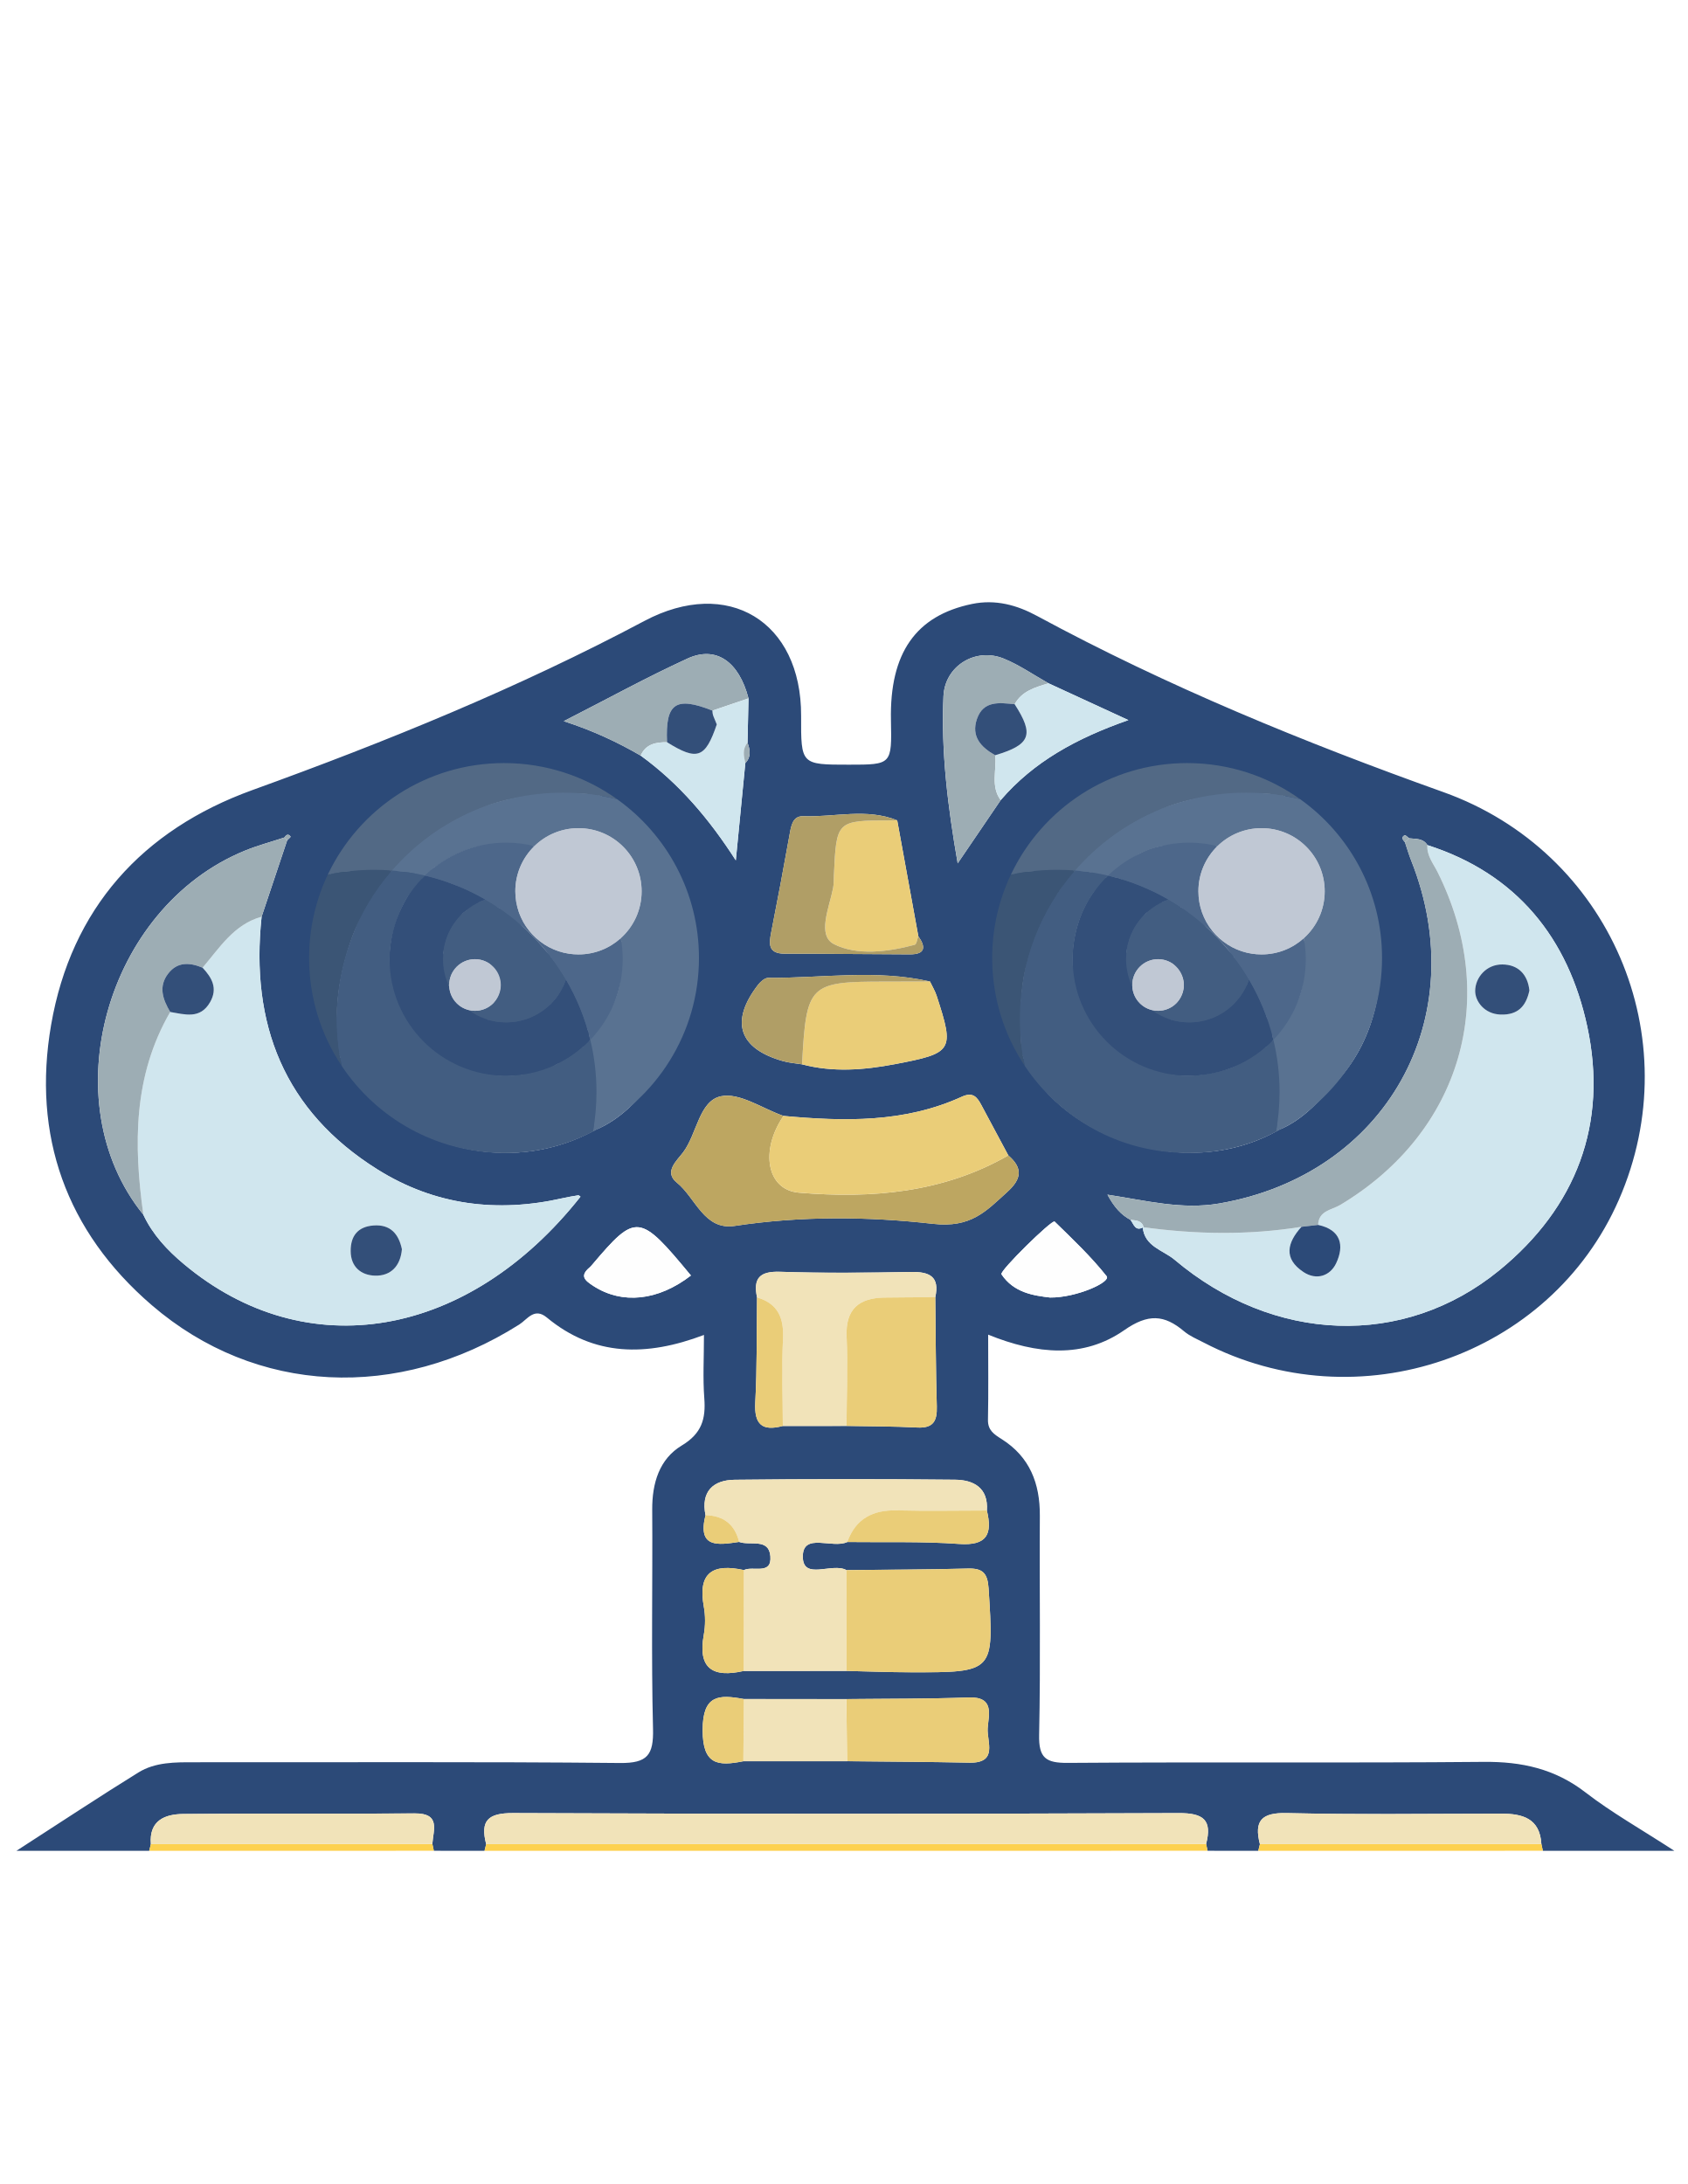
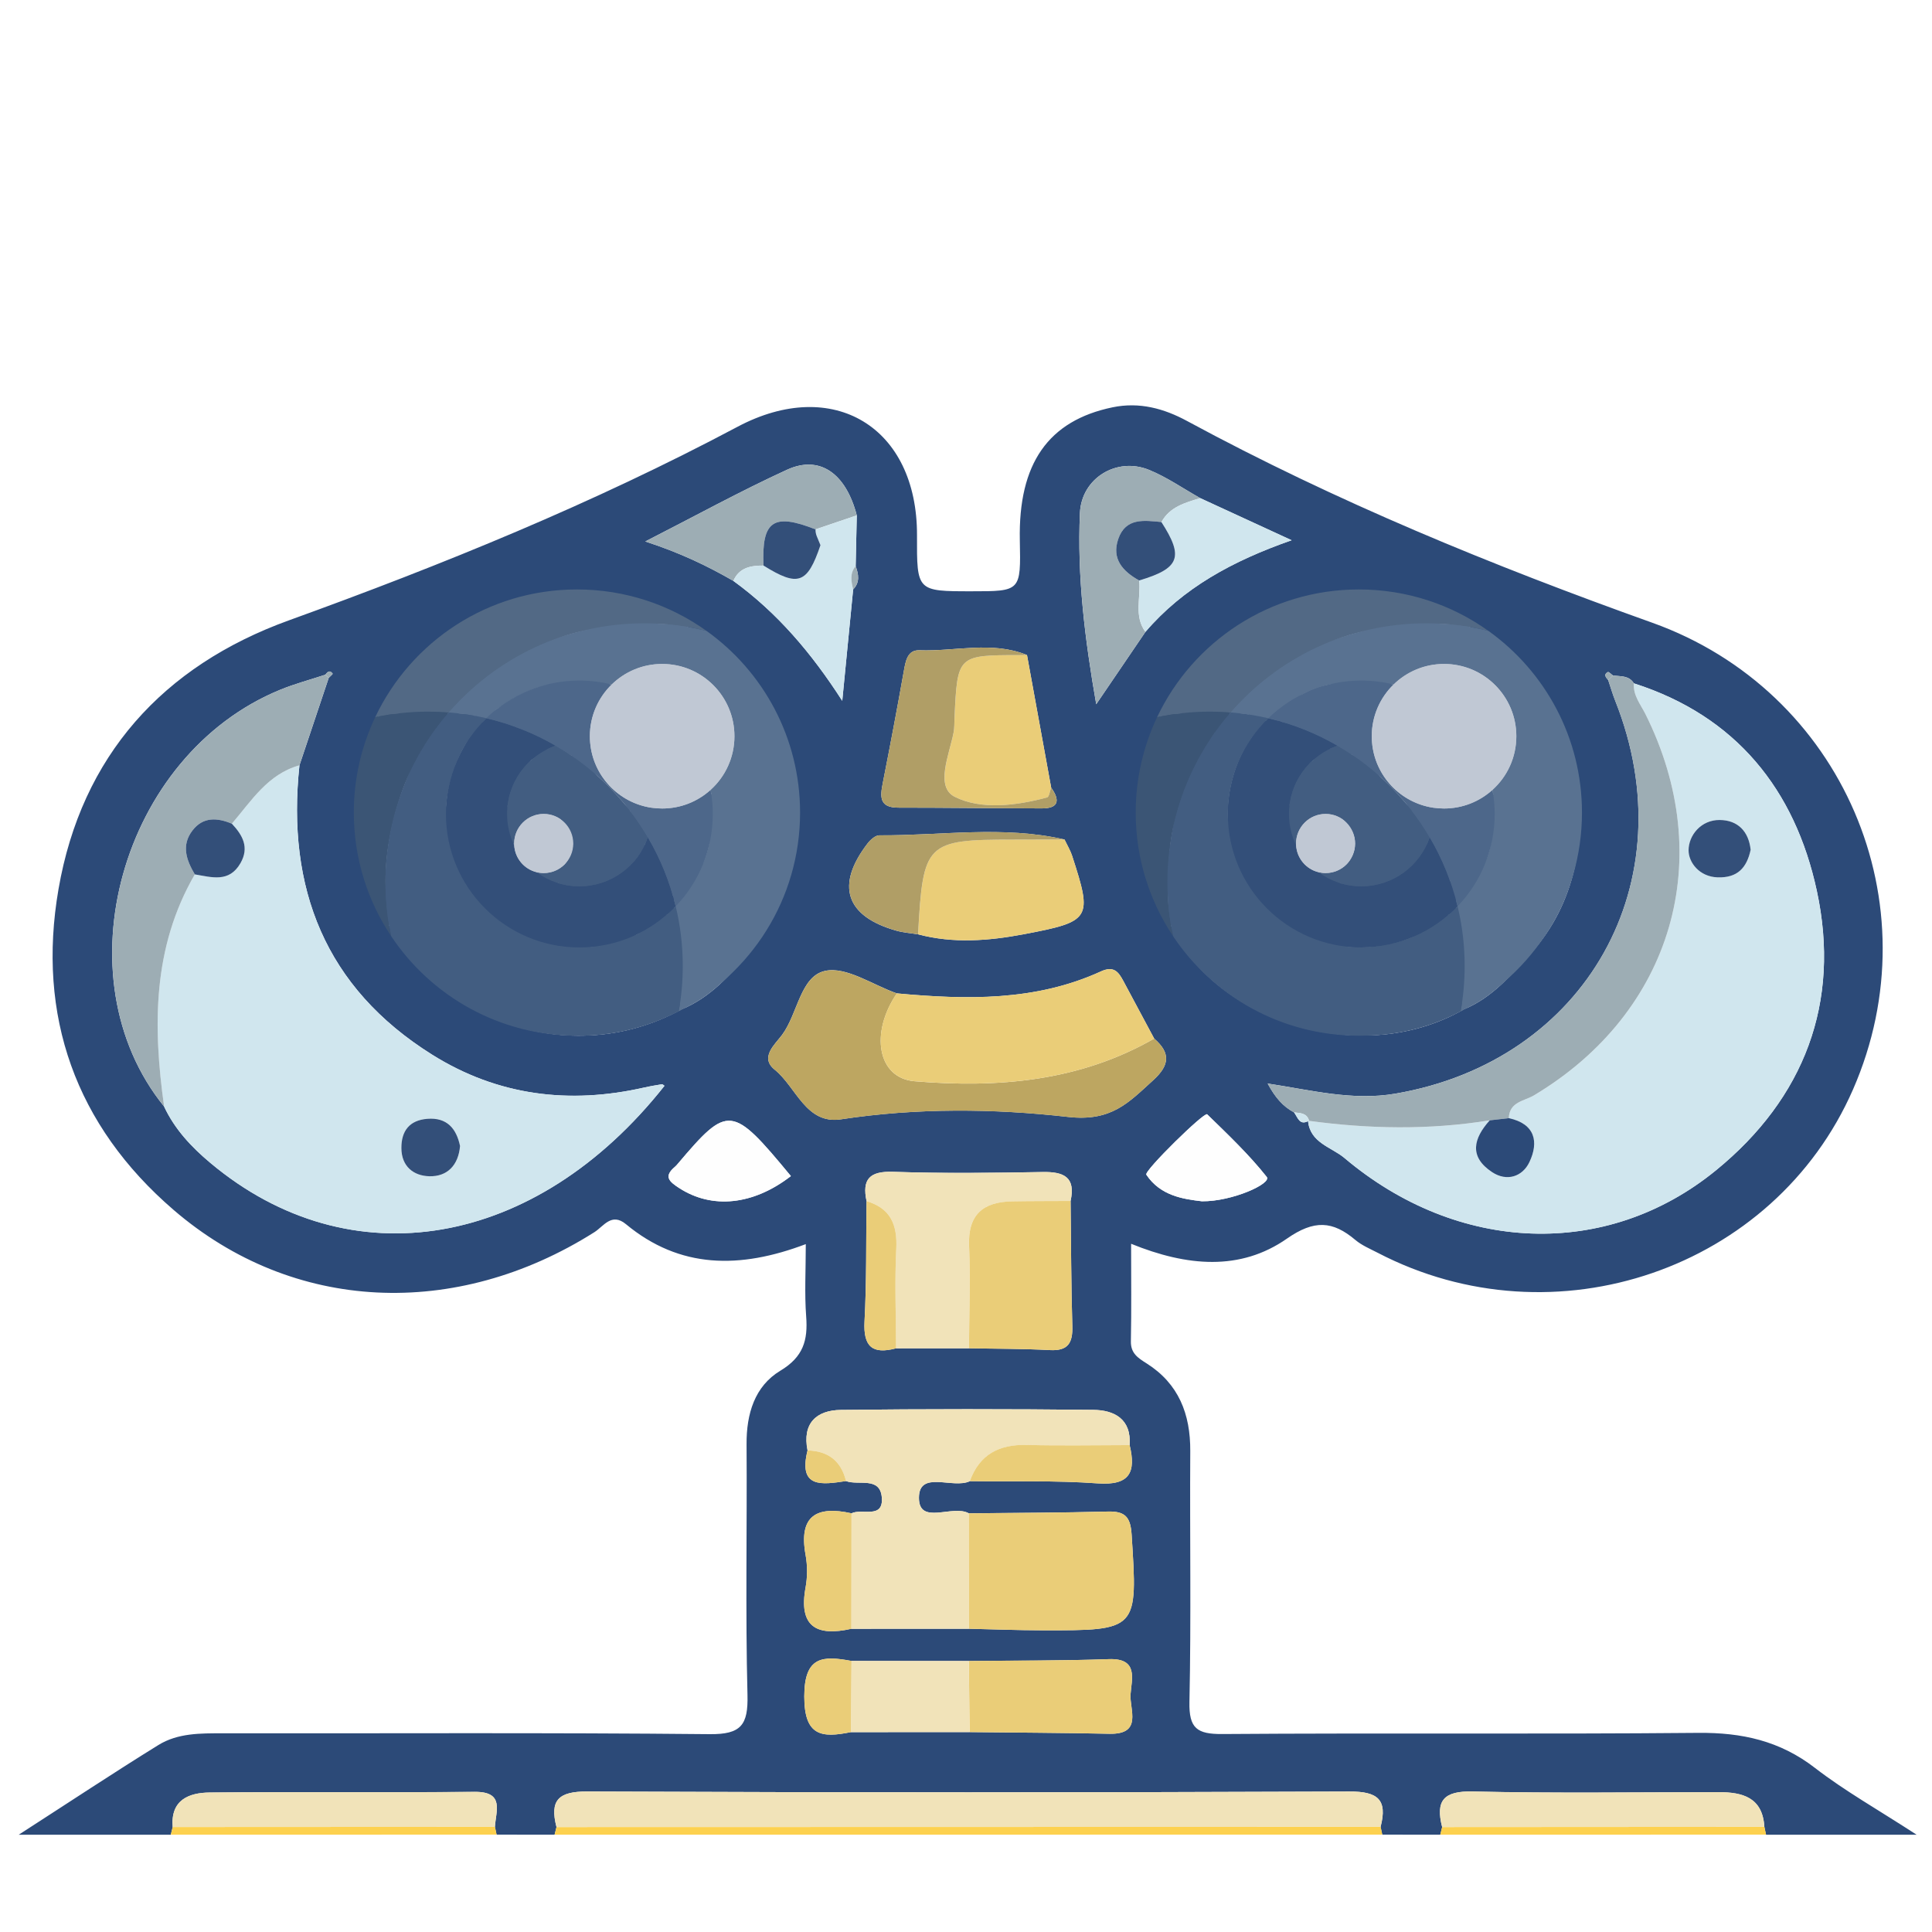
- <svg xmlns="http://www.w3.org/2000/svg" version="1.1" x="0px" y="0px" viewBox="0 0 612 792" style="enable-background:new 0 0 612 792;" xml:space="preserve">
+ <svg xmlns="http://www.w3.org/2000/svg" version="1.1" x="0px" y="0px" viewBox="0 90 612 612" style="enable-background:new 0 90 612 612;" xml:space="preserve">
  <style type="text/css">
	.st0{fill:#2C4A78;}
	.st1{fill:#FDD14F;}
	.st2{fill:#D0E6EE;}
	.st3{fill:#425D81;}
	.st4{fill:#597291;}
	.st5{fill:#F1E3B9;}
	.st6{fill:#9DADB4;}
	.st7{fill:#BDA661;}
	.st8{fill:#EACD78;}
	.st9{fill:#526985;}
	.st10{fill:#B09E66;}
	.st11{fill:#3B5575;}
	.st12{fill:#FEFEFE;}
	.st13{fill:#334F79;}
	.st14{fill:#4D678A;}
	.st15{fill:#C0C8D4;}
</style>
  <g id="Layer_1">
    <g>
      <path class="st0" d="M456.24,671.17c-6.13,0-12.26-0.01-18.38-0.01c-0.18-0.82-0.35-1.65-0.53-2.47    c2.25-8.68-0.92-11.23-9.92-11.19c-80.45,0.33-160.89,0.34-241.34-0.01c-9.16-0.04-11.99,2.74-9.79,11.26    c-0.2,0.81-0.4,1.62-0.6,2.42c-6.13,0-12.26-0.01-18.38-0.01c-0.18-0.82-0.35-1.65-0.53-2.47c0.33-5.1,3.1-11.17-6.41-11.08    c-27.97,0.25-55.95-0.06-83.92,0.21c-6.62,0.06-12.43,2.35-11.74,10.93c-0.2,0.81-0.4,1.62-0.6,2.43c-14.99,0-29.97,0-48.16,0    c16.48-10.62,30.22-19.74,44.24-28.41c6.14-3.8,13.33-3.72,20.41-3.71c51.41,0.06,102.82-0.24,154.22,0.27    c9.94,0.1,12.21-2.89,11.97-12.4c-0.67-26.47-0.11-52.97-0.29-79.45c-0.06-9.62,2.57-18.39,10.72-23.29    c7.26-4.37,8.74-9.64,8.16-17.18c-0.55-7.23-0.12-14.54-0.12-22.91c-20.87,7.9-39.87,7.85-56.96-6.31    c-4.57-3.79-7.06,0.66-10.01,2.53c-43.93,27.77-95.46,25.5-133.25-7.02c-31.11-26.77-43.42-61.57-36.5-101.63    c7.29-42.18,33.05-70.72,73.01-85.17c48.64-17.59,96.4-37.03,142.09-61.31c30.23-16.06,56.97,0.04,56.85,34.4    c-0.06,17.71-0.06,17.71,17.3,17.71c15.6,0,15.6,0,15.27-16.15c-0.5-24.35,9.03-37.91,29.39-42.13    c8.51-1.76,16.29,0.39,23.57,4.33c47.26,25.57,96.81,45.84,147.32,63.89c60.34,21.56,89.39,89.01,63.65,147.87    c-24.91,56.97-94.54,80.9-150.57,51.73c-2.41-1.25-5.02-2.33-7.06-4.05c-7.22-6.1-13.07-6.44-21.69-0.43    c-14.75,10.29-31.6,8.85-49.36,1.63c0,10.98,0.13,20.92-0.07,30.86c-0.08,3.84,2.21,5.28,4.96,7.02    c10.18,6.43,13.92,16.05,13.85,27.8c-0.17,26.48,0.3,52.98-0.26,79.45c-0.18,8.39,2.41,10.23,10.43,10.17    c50.24-0.37,100.48,0.09,150.72-0.37c13.81-0.13,25.86,2.49,36.99,11.1c9.38,7.25,19.82,13.12,32.2,21.16c-17.79,0-32.74,0-47.7,0    c-0.18-0.82-0.35-1.65-0.53-2.47c-0.55-9.28-6.84-11-14.46-11c-25.96,0.01-51.93,0.4-77.87-0.21c-9.21-0.21-11.89,2.83-9.73,11.27    C456.64,669.56,456.44,670.37,456.24,671.17z M269.53,638.69c12.53,0,25.06-0.01,37.59-0.01c14.78,0.16,29.57,0.22,44.35,0.53    c10.55,0.22,6.32-7.67,6.65-12.48c0.33-4.81,2.62-11.5-6.88-11.16c-14.77,0.53-29.57,0.42-44.35,0.59    c-12.39-0.01-24.78-0.01-37.17-0.02c-9.04-1.68-14.94-1.6-14.95,11.24C254.77,640.02,260.31,640.55,269.53,638.69z M271.05,269.34    c0.12-5.37,0.23-10.73,0.35-16.1c-3.46-13.3-11.72-19.19-22.11-14.43c-14.77,6.77-29.05,14.63-44.88,22.71    c10.86,3.53,19.54,7.66,27.89,12.48c13.91,10.1,24.78,22.87,34.5,38c1.15-11.76,2.3-23.53,3.45-35.29    C272.45,274.47,271.98,271.93,271.05,269.34z M380.19,247.79c-5.4-3.03-10.56-6.65-16.25-8.96c-10.21-4.15-21.35,2.63-21.85,13.65    c-0.91,20.08,1.56,39.95,5.16,60.6c5.64-8.29,10.61-15.6,15.58-22.91c11.96-13.96,27.54-22.46,46.32-29.04    C398.3,256.13,389.25,251.96,380.19,247.79z M368.1,316.01c-9.47,22.2-11.86,44.17,2.17,65.59c11.64,29.6,58.77,48.07,93.57,28.07    c8.95-3.71,15.03-10.96,21.22-17.84c27.82-30.91,16.44-86.62-21.05-103.93c-4.07-3.79-9.05-5.62-14.35-6.98    C415.86,272.29,389.24,283.71,368.1,316.01z M120.29,316c-8.83,22.18-12.28,44.17,2.18,65.57c14.13,30.07,57.27,48.02,93.55,28.12    c8.94-3.73,15.33-10.77,21.19-17.89c28.54-34.64,15.98-87.16-21.02-103.91c-4.09-3.77-9.05-5.62-14.35-6.97    C168.03,272.3,141.47,283.69,120.29,316z M325.32,297.49c-11.16-4.52-22.7-1.09-34.06-1.5c-3.86-0.14-4.4,3.48-4.97,6.7    c-2.1,11.81-4.33,23.6-6.65,35.37c-0.85,4.3-1.15,7.78,4.9,7.78c15.14,0,30.28,0.2,45.42,0.24c5.56,0.01,5.8-2.65,3.02-6.58    C330.43,325.5,327.87,311.49,325.32,297.49z M290.82,385.97c11.18,2.97,22.4,2.07,33.54-0.04c21.26-4.03,21.74-4.9,15.27-24.78    c-0.59-1.81-1.61-3.49-2.43-5.22c-19.45-4.47-39.1-1.2-58.65-1.32c-1.23-0.01-2.79,1.37-3.67,2.5    c-10.29,13.32-7.03,23.19,9.13,27.72C286.22,385.44,288.55,385.6,290.82,385.97z M283.85,517.1c7.7,0,15.39,0,23.09-0.01    c8.54,0.17,17.09,0.12,25.62,0.58c5.82,0.31,7.28-2.32,7.12-7.62c-0.39-13.2-0.39-26.41-0.55-39.62c1.67-7.57-2.13-9.3-8.89-9.17    c-15.78,0.29-31.59,0.46-47.36-0.07c-7.43-0.25-9.84,2.35-8.38,9.29c-0.17,12.7,0.04,25.41-0.64,38.08    C273.42,516.6,276.38,519.1,283.85,517.1z M365.61,418.99c-3.26-6.09-6.51-12.17-9.77-18.26c-1.55-2.9-3.04-4.87-7.09-3.02    c-20.74,9.49-42.64,8.99-64.66,6.96c-7.64-2.66-15.99-8.59-22.73-7.12c-7.85,1.71-8.62,13.53-13.62,20.27    c-2.26,3.04-7.16,7.13-2.34,11.02c6.83,5.5,9.89,17.41,20.99,15.72c24.01-3.65,48.34-3.43,71.92-0.76    c13.79,1.56,19.2-4.56,26.95-11.59C370.53,427.45,370.87,423.55,365.61,418.99z M103.08,303.72c-4.77,1.58-9.66,2.87-14.3,4.77    c-50.46,20.66-70.04,91.03-36.8,132.01c3.36,7.2,8.67,12.85,14.65,17.86c44.45,37.26,103.16,27.07,143.86-24.41    c-0.27-0.17-0.57-0.52-0.81-0.49c-1.88,0.3-3.77,0.61-5.63,1.04c-23.76,5.4-46.42,2.58-67.15-10.41    c-33.94-21.25-46.18-52.79-42.04-91.67c3.09-9.23,6.18-18.46,9.27-27.69c0.44-0.46,1.33-1.22,1.26-1.32    C104.49,302.14,103.75,302.79,103.08,303.72z M414.67,444.97l-0.32,0.04c0.6,7.03,7.44,8.34,11.53,11.8    c35.9,30.3,83.04,32.22,117.75,3.86c27.88-22.78,39.53-53.08,31.89-88.48c-6.9-31.99-25.54-55.36-57.95-65.73    c-1.57-2.54-4.22-2.17-6.62-2.47c-0.56-0.4-1.36-1.26-1.62-1.11c-1.49,0.8-0.6,1.71,0.11,2.55c0.74,2.2,1.39,4.44,2.24,6.59    c22.76,57.22-9.21,114.06-69.68,124.42c-13.57,2.32-26.5-1.1-40.44-3.21c2.41,4.46,4.87,7.27,8.35,9.13    C411.11,443.93,411.63,446.77,414.67,444.97z M357.84,547.78c0.57-8.29-4.85-11.11-11.56-11.18c-26.63-0.28-53.26-0.29-79.89,0.02    c-7.77,0.09-12.3,4.23-10.58,12.83c-3.04,12.14,4.65,10.82,12.18,9.71c3.97,1.48,10.77-1.52,11.34,5.16c0.59,7-6.29,3.41-9.6,5.05    c-11.03-2.44-16.81,0.73-14.54,13.18c0.61,3.34,0.61,6.97,0,10.3c-2.27,12.44,3.46,15.6,14.5,13.1c12.42,0,24.83-0.01,37.25-0.01    c7.72,0.17,15.44,0.48,23.16,0.49c30.48,0.06,30.31,0.03,28.36-30.38c-0.36-5.55-2.1-7.38-7.52-7.24    c-14.67,0.39-29.36,0.4-44.04,0.56c-5.15-2.89-15.84,3.95-15.8-4.95c0.03-8.81,10.75-2.68,16.13-5.23    c13.51,0.17,27.06-0.27,40.51,0.7C357.89,560.62,359.9,556.34,357.84,547.78z M380.74,470.53c9.59,0.1,22.19-5.62,20.52-7.72    c-5.65-7.12-12.33-13.45-18.87-19.83c-0.88-0.86-20.05,17.95-19.27,19.12C367.62,468.85,374.88,469.83,380.74,470.53z     M250.53,462.55c-18.72-22.64-19.84-22.76-35.9-3.81c-0.25,0.29-0.51,0.59-0.8,0.84c-3.72,3.11-1.83,4.72,1.35,6.78    C225.57,473.07,238.55,471.8,250.53,462.55z" />
      <path class="st1" d="M437.33,668.69c0.18,0.82,0.35,1.65,0.53,2.47c-87.39,0-174.78,0-262.17,0.01c0.2-0.81,0.4-1.62,0.6-2.42    C263.3,668.73,350.31,668.71,437.33,668.69z" />
      <path class="st1" d="M54.11,671.17c0.2-0.81,0.4-1.62,0.6-2.43c34.02-0.02,68.05-0.03,102.07-0.05c0.18,0.82,0.35,1.65,0.53,2.47    C122.9,671.17,88.51,671.17,54.11,671.17z" />
      <path class="st1" d="M558.9,668.69c0.18,0.82,0.35,1.65,0.53,2.47c-34.4,0-68.79,0-103.19,0.01c0.2-0.81,0.4-1.62,0.6-2.42    C490.86,668.73,524.88,668.71,558.9,668.69z" />
      <path class="st2" d="M94.85,332.43c-4.14,38.88,8.1,70.42,42.04,91.67c20.74,12.98,43.39,15.81,67.15,10.41    c1.86-0.42,3.75-0.74,5.63-1.04c0.24-0.04,0.54,0.31,0.81,0.49c-40.7,51.48-99.4,61.67-143.86,24.41    c-5.98-5.01-11.29-10.66-14.65-17.87c-3.56-25.41-3.68-50.36,9.73-73.52c5.32,0.88,10.86,2.72,14.46-3.55    c2.88-5.02,0.67-8.88-2.72-12.51C79.65,343.67,84.82,335.23,94.85,332.43z M145.73,453.01c-1.17-5.55-4.17-9.1-10.38-8.6    c-5.62,0.45-8.25,3.8-8.2,9.31c0.05,5.81,3.88,8.75,8.84,8.88C141.71,462.75,145.21,459.11,145.73,453.01z" />
      <path class="st2" d="M517.56,306.47c32.41,10.36,51.05,33.74,57.95,65.73c7.64,35.4-4.01,65.7-31.89,88.48    c-34.7,28.36-81.85,26.44-117.75-3.86c-4.1-3.46-10.93-4.77-11.53-11.8c19.19,2.63,38.38,2.97,57.56-0.12    c-5.15,5.72-6.67,11.5,0.74,16.4c4.71,3.12,9.65,1.42,11.82-3.15c3.07-6.43,1.8-12.16-6.51-13.94c0.15-5.21,4.93-5.39,8.04-7.26    c43.88-26.33,58.09-75.04,35.2-120.81C519.65,313.05,517.27,310.25,517.56,306.47z M554.55,359.19c-0.61-5.85-4.09-9.38-9.78-9.45    c-5.91-0.07-9.86,4.83-9.88,9.58c-0.02,3.77,3.34,8.41,9.23,8.59C550.41,368.11,553.32,364.9,554.55,359.19z" />
      <path class="st3" d="M463.84,409.67c-34.79,20-81.92,1.53-93.57-28.07c-0.85-18.99-0.08-37.58,10.67-54.4    c2.19-3.42,5.79-6.38,5.7-11.07c0.81-0.03,1.62-0.06,2.43-0.09c3.2,0.4,6.85-0.99,9.28,2.39c0.07,2.95-1.92,4.9-3.33,7.2    c-8.83,14.43-8.14,36.48,1.36,48.04c12.62,15.35,29.85,19.82,48.76,14.01c6.18-1.9,9.79-7.59,16.11-8.58    C464.42,389.09,459.85,399.74,463.84,409.67z" />
      <path class="st3" d="M216.03,409.69c-36.28,19.89-79.43,1.95-93.55-28.12c-2.66-23.84,4.63-45.2,16.35-65.45    c0.81-0.03,1.62-0.07,2.43-0.1c3.07,0.05,6.13,0.11,9.2,0.16c0.03,0.8,0.06,1.61,0.09,2.41c-0.68,1.77-1.12,3.68-2.09,5.27    c-9.68,15.96-9.94,36.92-0.52,49.11c11.59,14.99,29.63,20.43,48.56,15.58c6.71-1.72,10.19-8.37,16.95-9.45    C216.59,389.11,212.01,399.77,216.03,409.69z" />
      <path class="st4" d="M398.35,318.43c-2.43-3.38-6.09-1.99-9.28-2.39c3.12-5.03,7.6-8.54,12.28-12.09    c18.71-14.18,40.12-17.2,62.66-16.04c37.49,17.3,48.87,73.02,21.05,103.93c-6.19,6.88-12.27,14.13-21.22,17.84    c-3.98-9.92,0.58-20.57-2.59-30.57c0.08-2.3,0.16-4.59,0.23-6.89c9.79-4.97,13.64-16.66,9.26-28.11    c6.04-6.6,12.43-13.02,10.52-23.24c-1.77-9.47-6.57-16.56-15.88-19.88c-10.98-3.91-19.58,0.72-27.3,8.09    c-14.61-5.43-27.25-1.93-32.81,9.09C402.97,318.26,400.66,318.34,398.35,318.43z" />
      <path class="st4" d="M216.03,409.69c-4.02-9.93,0.56-20.58-2.58-30.58c0.08-1.52,0.16-3.04,0.24-4.56    c10.58-8.99,13.65-19.15,9.22-30.46c6.06-6.59,12.44-13.01,10.53-23.23c-1.76-9.47-6.57-16.56-15.88-19.88    c-10.98-3.92-19.58,0.72-27.3,8.09c-9.49-4.65-18.48-2.84-27.31,1.98c-3.96,2.17-7.3,5.95-12.51,5.13    c-3.07-0.05-6.13-0.11-9.2-0.16c3.11-5.03,7.6-8.53,12.28-12.09c18.7-14.19,40.12-17.17,62.66-16.05    c37.01,16.75,49.57,69.26,21.02,103.91C231.36,398.92,224.97,405.96,216.03,409.69z" />
      <path class="st5" d="M269.73,569.37c3.31-1.64,10.19,1.95,9.6-5.05c-0.57-6.68-7.37-3.68-11.35-5.16    c-1.54-6.4-5.67-9.55-12.18-9.71c-1.72-8.6,2.81-12.74,10.58-12.83c26.63-0.31,53.26-0.3,79.89-0.02    c6.71,0.07,12.13,2.89,11.56,11.18c-10.86,0-21.72,0.22-32.56-0.05c-8.78-0.22-14.99,2.99-18.06,11.47    c-5.37,2.55-16.09-3.58-16.13,5.23c-0.03,8.91,10.66,2.07,15.81,4.95c0.02,12.19,0.03,24.37,0.04,36.56    c-12.42,0-24.83,0.01-37.25,0.01C269.7,593.76,269.72,581.57,269.73,569.37z" />
      <path class="st5" d="M437.33,668.69c-87.02,0.02-174.03,0.04-261.05,0.06c-2.2-8.52,0.63-11.3,9.79-11.26    c80.45,0.35,160.89,0.34,241.34,0.01C436.41,657.46,439.58,660.02,437.33,668.69z" />
      <path class="st6" d="M517.56,306.47c-0.29,3.78,2.08,6.58,3.63,9.66c22.89,45.78,8.68,94.48-35.2,120.81    c-3.1,1.86-7.89,2.05-8.04,7.26c-2.02,0.23-4.03,0.46-6.05,0.69c-19.18,3.1-38.37,2.75-57.56,0.12c0,0,0.32-0.04,0.32-0.04    c-0.72-2.46-2.83-2.37-4.77-2.6c-3.48-1.86-5.94-4.67-8.35-9.13c13.95,2.11,26.88,5.53,40.44,3.21    c60.47-10.36,92.44-67.21,69.68-124.42c-0.86-2.15-1.5-4.39-2.24-6.59c0.54-0.44,1.05-0.92,1.52-1.44    C513.34,304.3,516,303.93,517.56,306.47z" />
      <path class="st6" d="M61.71,366.98c-13.41,23.16-13.29,48.11-9.73,73.52c-33.24-40.97-13.65-111.34,36.8-132.01    c4.64-1.9,9.53-3.19,14.3-4.77c0.34,0.34,0.69,0.68,1.04,1.02c-3.09,9.23-6.18,18.46-9.27,27.69c-10.04,2.8-15.2,11.24-21.4,18.49    c-4.62-1.92-9.1-2.25-12.48,2.15C57.36,357.78,59.04,362.47,61.71,366.98z" />
      <path class="st7" d="M365.61,418.99c5.26,4.56,4.92,8.46-0.35,13.24c-7.75,7.03-13.16,13.15-26.95,11.59    c-23.58-2.67-47.92-2.9-71.92,0.76c-11.1,1.69-14.16-10.22-20.99-15.72c-4.82-3.89,0.08-7.98,2.34-11.02    c5-6.74,5.77-18.55,13.62-20.27c6.74-1.47,15.09,4.46,22.73,7.12c-8.55,12.51-6.15,26.83,5.63,27.82    C315.99,434.71,341.94,432.58,365.61,418.99z" />
      <path class="st8" d="M365.61,418.99c-23.67,13.59-49.62,15.72-75.9,13.51c-11.78-0.99-14.18-15.32-5.63-27.82    c22.03,2.03,43.93,2.52,64.66-6.96c4.05-1.85,5.54,0.12,7.09,3.02C359.1,406.82,362.35,412.9,365.61,418.99z" />
      <path class="st8" d="M306.94,605.94c-0.01-12.19-0.03-24.37-0.04-36.56c14.68-0.16,29.36-0.17,44.04-0.56    c5.42-0.15,7.16,1.69,7.52,7.24c1.96,30.41,2.12,30.43-28.36,30.38C322.37,606.42,314.66,606.11,306.94,605.94z" />
      <path class="st5" d="M274.49,470.49c-1.45-6.94,0.95-9.54,8.38-9.29c15.77,0.53,31.58,0.36,47.36,0.07    c6.76-0.13,10.57,1.6,8.89,9.17c-6.16,0.03-12.32,0-18.47,0.12c-9.27,0.17-14.14,4.17-13.68,14.23    c0.49,10.75,0.02,21.54-0.04,32.32c-7.7,0-15.39,0-23.09,0.01c-0.03-10.5-0.48-21.02,0.06-31.5    C284.3,477.95,282.11,472.74,274.49,470.49z" />
      <path class="st8" d="M306.94,517.1c0.05-10.77,0.52-21.57,0.04-32.32c-0.46-10.05,4.42-14.06,13.68-14.23    c6.16-0.11,12.31-0.08,18.47-0.12c0.16,13.21,0.16,26.42,0.55,39.62c0.16,5.31-1.31,7.94-7.12,7.62    C324.03,517.22,315.48,517.27,306.94,517.1z" />
      <path class="st8" d="M337.21,355.92c0.82,1.74,1.84,3.41,2.43,5.22c6.47,19.89,5.99,20.75-15.27,24.78    c-11.15,2.11-22.36,3.01-33.54,0.04c1.56-29.1,2.48-30.01,30.25-30.01C326.45,355.96,331.83,355.93,337.21,355.92z" />
      <path class="st8" d="M325.32,297.49c2.55,14,5.1,28.01,7.66,42.01c-0.42,1.07-0.63,2.93-1.28,3.11    c-9.8,2.63-20.89,3.99-29.23-0.19c-6.31-3.17-1.77-13.29-0.4-20.33c0.29-1.5,0.22-3.08,0.3-4.62    c0.92-19.94,0.91-19.94,20.64-19.95C323.78,297.52,324.55,297.5,325.32,297.49z" />
      <path class="st9" d="M216.2,287.89c-22.54-1.13-43.95,1.85-62.66,16.05c-4.68,3.55-9.17,7.06-12.28,12.09    c-0.81,0.03-1.62,0.07-2.43,0.1c-6.18-0.04-12.35-0.08-18.53-0.13c21.18-32.31,47.73-43.69,81.55-35.08    C207.15,282.27,212.11,284.13,216.2,287.89z" />
      <path class="st9" d="M464.01,287.9c-22.55-1.15-43.96,1.87-62.66,16.04c-4.68,3.55-9.16,7.07-12.28,12.09    c-0.81,0.03-1.62,0.06-2.43,0.09c-6.18-0.04-12.36-0.08-18.54-0.12c21.14-32.3,47.76-43.72,81.56-35.08    C454.96,282.28,459.94,284.11,464.01,287.9z" />
      <path class="st6" d="M362.84,290.17c-4.97,7.31-9.94,14.62-15.58,22.91c-3.6-20.65-6.07-40.52-5.16-60.6    c0.5-11.02,11.64-17.8,21.85-13.65c5.69,2.31,10.85,5.93,16.25,8.96c-4.77,1.45-9.63,2.74-12.29,7.59    c-5.48-0.53-11.33-1.45-13.67,5.37c-2.17,6.33,1.43,10.26,6.62,13.14C361.44,279.32,359.12,285.11,362.84,290.17z" />
      <path class="st8" d="M306.9,616.15c14.78-0.16,29.58-0.06,44.35-0.59c9.5-0.34,7.2,6.35,6.88,11.16    c-0.33,4.81,3.9,12.7-6.65,12.48c-14.78-0.3-29.57-0.36-44.35-0.53C307.04,631.17,306.97,623.66,306.9,616.15z" />
      <path class="st5" d="M156.77,668.69c-34.02,0.02-68.05,0.04-102.07,0.05c-0.7-8.58,5.12-10.87,11.74-10.93    c27.97-0.26,55.95,0.04,83.92-0.21C159.88,657.53,157.1,663.59,156.77,668.69z" />
      <path class="st5" d="M558.9,668.69c-34.02,0.02-68.05,0.04-102.07,0.06c-2.16-8.44,0.52-11.49,9.73-11.27    c25.95,0.61,51.91,0.22,77.87,0.21C552.07,657.69,558.35,659.41,558.9,668.69z" />
      <path class="st10" d="M325.32,297.49c-0.77,0.01-1.55,0.03-2.32,0.03c-19.72,0.01-19.72,0.01-20.64,19.95    c-0.07,1.54,0,3.12-0.3,4.62c-1.37,7.04-5.92,17.16,0.4,20.33c8.34,4.18,19.43,2.82,29.23,0.19c0.66-0.18,0.87-2.03,1.28-3.11    c2.78,3.93,2.55,6.6-3.02,6.58c-15.14-0.04-30.28-0.24-45.42-0.24c-6.05,0-5.75-3.48-4.9-7.78c2.32-11.77,4.55-23.56,6.65-35.37    c0.57-3.22,1.1-6.84,4.97-6.7C302.62,296.4,314.16,292.97,325.32,297.49z" />
      <path class="st6" d="M232.3,274.01c-8.35-4.82-17.03-8.95-27.89-12.48c15.83-8.08,30.1-15.94,44.88-22.71    c10.39-4.76,18.65,1.14,22.11,14.43c-4.36,1.48-8.71,2.96-13.07,4.44c-13.39-5.29-17.1-2.7-16.47,11.47    C237.85,269.14,234.16,269.77,232.3,274.01z" />
      <path class="st2" d="M232.3,274.01c1.86-4.24,5.54-4.87,9.56-4.85c10.99,6.84,13.88,5.8,18.04-6.46    c-0.39-0.95-0.78-1.89-1.17-2.84c-0.28-0.7-0.41-1.42-0.4-2.17c4.36-1.48,8.71-2.96,13.07-4.44c-0.12,5.37-0.23,10.73-0.35,16.09    c-1.94,2.28-1.39,4.82-0.8,7.38c-1.15,11.76-2.3,23.53-3.45,35.29C257.08,296.87,246.21,284.11,232.3,274.01z" />
      <path class="st5" d="M306.9,616.15c0.07,7.51,0.15,15.02,0.22,22.53c-12.53,0-25.06,0.01-37.59,0.01    c0.07-7.52,0.13-15.04,0.2-22.56C282.12,616.14,294.51,616.14,306.9,616.15z" />
      <path class="st10" d="M337.21,355.92c-5.38,0.01-10.76,0.04-16.14,0.04c-27.77,0-28.69,0.91-30.25,30.01    c-2.27-0.37-4.6-0.53-6.81-1.15c-16.15-4.52-19.41-14.4-9.13-27.72c0.88-1.14,2.43-2.51,3.67-2.5    C298.11,354.72,317.75,351.45,337.21,355.92z" />
      <path class="st2" d="M362.84,290.17c-3.72-5.06-1.39-10.85-1.99-16.28c12.85-3.83,14.22-7.41,7.05-18.51    c2.67-4.85,7.53-6.14,12.29-7.59c9.06,4.17,18.11,8.34,28.96,13.35C390.38,267.71,374.8,276.21,362.84,290.17z" />
      <path class="st11" d="M120.29,316c6.18,0.04,12.35,0.08,18.53,0.13c-11.72,20.25-19.01,41.61-16.35,65.45    C108.02,360.17,111.47,338.17,120.29,316z" />
      <path class="st11" d="M368.1,316.01c6.18,0.04,12.36,0.08,18.54,0.12c0.09,4.69-3.51,7.65-5.7,11.07    c-10.75,16.81-11.51,35.41-10.67,54.4C356.24,360.18,358.63,338.21,368.1,316.01z" />
      <path class="st12" d="M380.74,470.53c-5.86-0.69-13.12-1.68-17.62-8.43c-0.78-1.17,18.39-19.98,19.27-19.12    c6.54,6.37,13.22,12.7,18.87,19.83C402.93,464.9,390.33,470.63,380.74,470.53z" />
      <path class="st12" d="M250.53,462.55c-11.97,9.24-24.96,10.51-35.35,3.81c-3.19-2.06-5.07-3.67-1.35-6.78    c0.29-0.25,0.55-0.54,0.8-0.84C230.69,439.8,231.81,439.92,250.53,462.55z" />
      <path class="st8" d="M307.21,559.19c3.06-8.48,9.28-11.7,18.06-11.47c10.85,0.28,21.71,0.06,32.56,0.05    c2.06,8.57,0.06,12.85-10.11,12.12C334.28,558.93,320.72,559.36,307.21,559.19z" />
      <path class="st8" d="M269.73,569.37c-0.01,12.19-0.03,24.39-0.05,36.58c-11.04,2.5-16.77-0.66-14.5-13.1    c0.61-3.33,0.61-6.97,0-10.3C252.93,570.1,258.7,566.93,269.73,569.37z" />
      <path class="st8" d="M274.49,470.49c7.63,2.25,9.81,7.47,9.42,15.12c-0.53,10.47-0.09,20.99-0.06,31.5c-7.47,2-10.43-0.5-10-8.54    C274.53,495.9,274.32,483.18,274.49,470.49z" />
      <path class="st8" d="M269.73,616.13c-0.07,7.52-0.13,15.04-0.2,22.56c-9.22,1.86-14.76,1.33-14.75-11.32    C254.79,614.53,260.69,614.45,269.73,616.13z" />
      <path class="st8" d="M255.81,549.45c6.51,0.17,10.64,3.31,12.18,9.71C260.46,560.27,252.77,561.58,255.81,549.45z" />
      <path class="st6" d="M270.25,276.72c-0.6-2.55-1.14-5.1,0.8-7.38C271.98,271.93,272.45,274.47,270.25,276.72z" />
      <path class="st2" d="M409.9,442.37c1.94,0.23,4.05,0.14,4.77,2.6C411.63,446.77,411.11,443.93,409.9,442.37z" />
      <path class="st6" d="M509.42,305.44c-0.7-0.84-1.59-1.75-0.11-2.55c0.27-0.14,1.07,0.72,1.63,1.11    C510.47,304.52,509.96,305,509.42,305.44z" />
      <path class="st6" d="M103.08,303.72c0.66-0.94,1.41-1.58,2.29-0.31c0.07,0.1-0.82,0.87-1.26,1.32    C103.77,304.4,103.43,304.07,103.08,303.72z" />
      <path class="st13" d="M145.73,453.01c-0.52,6.1-4.03,9.74-9.74,9.59c-4.96-0.13-8.8-3.08-8.84-8.88c-0.04-5.51,2.58-8.86,8.2-9.31    C141.56,443.91,144.56,447.46,145.73,453.01z" />
      <path class="st13" d="M61.71,366.98c-2.67-4.51-4.36-9.2-0.74-13.91c3.38-4.4,7.86-4.07,12.48-2.15c3.39,3.63,5.6,7.48,2.72,12.51    C72.57,369.7,67.04,367.86,61.71,366.98z" />
      <path class="st13" d="M554.55,359.19c-1.23,5.71-4.15,8.92-10.43,8.73c-5.89-0.18-9.25-4.82-9.23-8.59    c0.02-4.75,3.97-9.65,9.88-9.58C550.46,349.8,553.94,353.34,554.55,359.19z" />
      <path class="st0" d="M471.9,444.89c2.02-0.23,4.03-0.46,6.05-0.69c8.31,1.78,9.57,7.51,6.51,13.94    c-2.17,4.56-7.11,6.27-11.82,3.15C465.24,456.39,466.76,450.61,471.9,444.89z" />
      <path class="st13" d="M461.49,372.21c-0.08,2.3-0.15,4.59-0.23,6.89c-6.32,0.99-9.93,6.68-16.11,8.58    c-18.91,5.81-36.14,1.35-48.76-14.01c-9.5-11.56-10.2-33.61-1.36-48.04c1.41-2.31,3.39-4.25,3.33-7.2    c2.31-0.09,4.62-0.18,6.93-0.26c5.25,3.64,13.1,2.78,16.48,9.61c-12.94,5.65-16.55,13.52-10.82,23.6    c-1.37,12.89,0.35,14.95,13.01,15.61c0.56,5.55,4.07,5.32,8.29,4.57c8.72-1.55,15.64-5.53,19.91-13.52    C455.26,362.76,458.37,367.49,461.49,372.21z" />
      <path class="st13" d="M213.69,374.55c-0.08,1.52-0.16,3.04-0.24,4.56c-6.77,1.08-10.24,7.72-16.95,9.44    c-18.93,4.86-36.97-0.59-48.56-15.58c-9.42-12.19-9.16-33.15,0.52-49.11c0.97-1.59,1.41-3.51,2.09-5.28    c8.93,0.17,17.37,1.62,23.39,9.19c-12.93,5.65-16.54,13.53-10.82,23.6c-1.37,12.87,0.35,14.94,13.01,15.61    c0.7,6.44,5.43,5.56,9.48,4.77c8.29-1.61,14.52-6.36,18.72-13.72C209.08,362.61,210.32,369.19,213.69,374.55z" />
      <path class="st14" d="M173.94,327.79c-6.03-7.57-14.46-9.02-23.39-9.19c-0.03-0.8-0.06-1.61-0.09-2.41    c5.2,0.83,8.54-2.96,12.51-5.13c8.83-4.83,17.82-6.63,27.31-1.98c-3.5,6.6-4.83,13.69-4.84,21.08    C181.6,329.37,177.77,328.58,173.94,327.79z" />
      <path class="st15" d="M438.09,309.07c7.72-7.37,16.32-12,27.3-8.09c9.31,3.32,14.11,10.41,15.88,19.88    c1.91,10.22-4.48,16.64-10.52,23.24c-7.46,3.69-15.35,2.87-23.22,2.18c-6.07-4.21-10.5-9.87-14.27-16.12    C433.26,322.76,434.6,315.67,438.09,309.07z" />
      <path class="st14" d="M438.09,309.07c-3.49,6.6-4.83,13.69-4.84,21.08c-3.83-0.79-7.66-1.58-11.49-2.37    c-3.38-6.83-11.24-5.98-16.49-9.61C410.84,307.15,423.48,303.64,438.09,309.07z" />
      <path class="st14" d="M447.52,346.28c7.87,0.69,15.76,1.52,23.22-2.18c4.38,11.44,0.53,23.13-9.26,28.11    c-3.11-4.72-6.23-9.45-9.35-14.17C452.46,353.39,446.84,351.07,447.52,346.28z" />
      <path class="st15" d="M185.43,330.16c0.01-7.4,1.35-14.49,4.84-21.08c7.72-7.37,16.32-12,27.3-8.09    c9.31,3.32,14.11,10.41,15.88,19.88c1.9,10.22-4.48,16.64-10.53,23.23c-7.46,3.71-15.34,2.87-23.21,2.18    C193.63,342.07,189.19,336.41,185.43,330.16z" />
      <path class="st14" d="M199.7,346.28c7.87,0.69,15.76,1.53,23.21-2.18c4.43,11.31,1.35,21.47-9.22,30.46    c-3.37-5.36-4.6-11.94-9.37-16.51C204.63,353.39,199.02,351.07,199.7,346.28z" />
      <path class="st13" d="M367.9,255.37c7.17,11.1,5.8,14.68-7.05,18.51c-5.19-2.89-8.79-6.82-6.62-13.14    C356.57,253.93,362.42,254.84,367.9,255.37z" />
      <path class="st13" d="M259.9,262.7c-4.16,12.26-7.06,13.29-18.04,6.46c-0.63-14.17,3.08-16.76,16.47-11.47    c-0.01,0.75,0.12,1.48,0.4,2.17C259.12,260.8,259.51,261.75,259.9,262.7z" />
      <path class="st6" d="M259.9,262.7c-0.39-0.95-0.78-1.89-1.17-2.84C259.12,260.8,259.51,261.75,259.9,262.7z" />
      <path class="st3" d="M447.52,346.28c-0.68,4.79,4.94,7.11,4.62,11.76c-4.27,7.99-11.19,11.97-19.91,13.52    c-4.22,0.75-7.73,0.98-8.29-4.57c4.62-4.63,7.7-9.84,2.92-15.87c-5.11-6.44-10.66-3.31-15.92,0.27    c-5.73-10.08-2.12-17.95,10.82-23.6c3.83,0.79,7.66,1.58,11.49,2.37C437.02,336.41,441.45,342.06,447.52,346.28z" />
      <path class="st15" d="M410.94,351.39c5.26-3.57,10.82-6.7,15.92-0.27c4.79,6.03,1.7,11.24-2.92,15.87    C411.29,366.34,409.57,364.27,410.94,351.39z" />
      <path class="st3" d="M199.7,346.28c-0.68,4.79,4.93,7.12,4.62,11.77c-4.2,7.36-10.43,12.11-18.72,13.72    c-4.05,0.79-8.78,1.67-9.48-4.77c4.62-4.63,7.7-9.84,2.92-15.87c-5.11-6.44-10.66-3.31-15.92,0.27    c-5.72-10.07-2.11-17.95,10.82-23.6c3.83,0.79,7.66,1.58,11.49,2.37C189.19,336.41,193.63,342.07,199.7,346.28z" />
      <path class="st15" d="M163.12,351.39c5.26-3.57,10.82-6.7,15.92-0.27c4.79,6.03,1.7,11.24-2.92,15.87    C163.46,366.32,161.74,364.26,163.12,351.39z" />
      <g>
        <path class="st13" d="M461.72,377.09c-7.69,8.03-18.52,13.03-30.52,13.03c-23.34,0-42.26-18.93-42.26-42.27     c0-11.89,4.91-22.64,12.82-30.33c7.81,1.82,15.18,4.78,21.93,8.7c-8.95,3.1-15.38,11.61-15.38,21.63c0,3.56,0.81,6.93,2.26,9.93     c0.25,4.12,3.16,7.52,7.04,8.49c3.8,2.82,8.5,4.48,13.59,4.48c10.07,0,18.62-6.5,21.68-15.53     C456.85,361.95,459.85,369.3,461.72,377.09z" />
        <path class="st3" d="M452.88,355.22c-3.06,9.03-11.61,15.53-21.68,15.53c-5.09,0-9.79-1.66-13.59-4.48     c0.73,0.19,1.51,0.29,2.3,0.29c5.17,0,9.36-4.19,9.36-9.36c0-5.17-4.19-9.37-9.36-9.37c-5.17,0-9.36,4.2-9.36,9.37     c0,0.19,0.01,0.39,0.02,0.58c-1.45-3-2.26-6.37-2.26-9.93c0-10.02,6.43-18.53,15.38-21.63     C435.76,333.19,445.84,343.21,452.88,355.22z" />
        <path class="st15" d="M429.27,357.2c0,5.17-4.19,9.36-9.36,9.36c-0.79,0-1.57-0.1-2.3-0.29c-3.88-0.97-6.79-4.37-7.04-8.49     c-0.01-0.19-0.02-0.39-0.02-0.58c0-5.17,4.19-9.37,9.36-9.37C425.08,347.83,429.27,352.03,429.27,357.2z" />
        <path class="st9" d="M471.47,289.84c-6.31-1.56-12.91-2.39-19.7-2.39c-24.71,0-46.86,10.93-61.89,28.23     c-2.14-0.17-4.31-0.26-6.49-0.26c-5.78,0-11.42,0.61-16.86,1.77c11.32-23.92,35.69-40.47,63.91-40.47     C445.74,276.72,459.9,281.58,471.47,289.84z" />
        <path class="st4" d="M501.12,347.4c0,27.41-15.61,51.19-38.43,62.91c0.84-4.64,1.27-9.43,1.27-14.31     c0-6.51-0.77-12.84-2.24-18.91c7.28-7.59,11.75-17.89,11.75-29.24c0-2.61-0.24-5.17-0.69-7.65c4.64-4.18,7.55-10.24,7.55-16.98     c0-12.65-10.25-22.9-22.9-22.9c-6.21,0-11.86,2.48-15.98,6.51c-3.28-0.82-6.71-1.25-10.25-1.25c-11.45,0-21.84,4.55-29.44,11.94     c-3.86-0.9-7.83-1.52-11.88-1.84c15.03-17.3,37.18-28.23,61.89-28.23c6.79,0,13.39,0.83,19.7,2.39     C489.42,302.65,501.12,323.66,501.12,347.4z" />
        <path class="st14" d="M473.47,347.85c0,11.35-4.47,21.65-11.75,29.24c-1.87-7.79-4.87-15.14-8.84-21.87     c-7.04-12.01-17.12-22.03-29.19-29c-6.75-3.92-14.12-6.88-21.93-8.7c7.6-7.39,17.99-11.94,29.44-11.94     c3.54,0,6.97,0.43,10.25,1.25c-4.27,4.15-6.92,9.96-6.92,16.39c0,0.67,0.03,1.33,0.09,1.98c0.9,10.58,9.01,19.1,19.39,20.66     c1.12,0.16,2.26,0.25,3.42,0.25c5.91,0,11.29-2.23,15.35-5.91C473.23,342.68,473.47,345.24,473.47,347.85z" />
        <path class="st11" d="M369.8,369.42c0,5.89,0.62,11.63,1.81,17.16c-7.49-11.22-11.85-24.69-11.85-39.18     c0-10.81,2.43-21.05,6.77-30.21c5.44-1.16,11.08-1.77,16.86-1.77c2.18,0,4.35,0.09,6.49,0.26     C377.37,330.06,369.8,348.85,369.8,369.42z" />
        <path class="st3" d="M463.96,396c0,4.88-0.43,9.67-1.27,14.31c-9.67,4.97-20.63,7.77-32.25,7.77c-24.54,0-46.16-12.51-58.83-31.5     c-1.19-5.53-1.81-11.27-1.81-17.16c0-20.57,7.57-39.36,20.08-53.74c4.05,0.32,8.02,0.94,11.88,1.84     c-7.91,7.69-12.82,18.44-12.82,30.33c0,23.34,18.92,42.27,42.26,42.27c12,0,22.83-5,30.52-13.03     C463.19,383.16,463.96,389.49,463.96,396z" />
        <path class="st15" d="M480.33,323.22c0,6.74-2.91,12.8-7.55,16.98c-4.06,3.68-9.44,5.91-15.35,5.91c-1.16,0-2.3-0.09-3.42-0.25     c-10.38-1.56-18.49-10.08-19.39-20.66c-0.06-0.65-0.09-1.31-0.09-1.98c0-6.43,2.65-12.24,6.92-16.39     c4.12-4.03,9.77-6.51,15.98-6.51C470.08,300.32,480.33,310.57,480.33,323.22z" />
      </g>
      <g>
        <path class="st13" d="M214.04,377.09c-7.69,8.03-18.52,13.03-30.52,13.03c-23.34,0-42.26-18.93-42.26-42.27     c0-11.89,4.91-22.64,12.82-30.33c7.81,1.82,15.18,4.78,21.93,8.7c-8.95,3.1-15.38,11.61-15.38,21.63c0,3.56,0.81,6.93,2.26,9.93     c0.25,4.12,3.16,7.52,7.04,8.49c3.8,2.82,8.5,4.48,13.59,4.48c10.07,0,18.62-6.5,21.68-15.53     C209.17,361.95,212.17,369.3,214.04,377.09z" />
        <path class="st3" d="M205.2,355.22c-3.06,9.03-11.61,15.53-21.68,15.53c-5.09,0-9.79-1.66-13.59-4.48     c0.73,0.19,1.51,0.29,2.3,0.29c5.17,0,9.36-4.19,9.36-9.36c0-5.17-4.19-9.37-9.36-9.37c-5.17,0-9.36,4.2-9.36,9.37     c0,0.19,0.01,0.39,0.02,0.58c-1.45-3-2.26-6.37-2.26-9.93c0-10.02,6.43-18.53,15.38-21.63     C188.08,333.19,198.16,343.21,205.2,355.22z" />
        <path class="st15" d="M181.59,357.2c0,5.17-4.19,9.36-9.36,9.36c-0.79,0-1.57-0.1-2.3-0.29c-3.88-0.97-6.79-4.37-7.04-8.49     c-0.01-0.19-0.02-0.39-0.02-0.58c0-5.17,4.19-9.37,9.36-9.37C177.4,347.83,181.59,352.03,181.59,357.2z" />
        <path class="st9" d="M223.79,289.84c-6.31-1.56-12.91-2.39-19.7-2.39c-24.71,0-46.86,10.93-61.89,28.23     c-2.14-0.17-4.31-0.26-6.49-0.26c-5.78,0-11.42,0.61-16.86,1.77c11.32-23.92,35.69-40.47,63.91-40.47     C198.06,276.72,212.22,281.58,223.79,289.84z" />
        <path class="st4" d="M253.44,347.4c0,27.41-15.61,51.19-38.43,62.91c0.84-4.64,1.27-9.43,1.27-14.31     c0-6.51-0.77-12.84-2.24-18.91c7.28-7.59,11.75-17.89,11.75-29.24c0-2.61-0.24-5.17-0.69-7.65c4.64-4.18,7.55-10.24,7.55-16.98     c0-12.65-10.25-22.9-22.9-22.9c-6.21,0-11.86,2.48-15.98,6.51c-3.28-0.82-6.71-1.25-10.25-1.25c-11.45,0-21.84,4.55-29.44,11.94     c-3.86-0.9-7.83-1.52-11.88-1.84c15.03-17.3,37.18-28.23,61.89-28.23c6.79,0,13.39,0.83,19.7,2.39     C241.74,302.65,253.44,323.66,253.44,347.4z" />
        <path class="st14" d="M225.79,347.85c0,11.35-4.47,21.65-11.75,29.24c-1.87-7.79-4.87-15.14-8.84-21.87     c-7.04-12.01-17.12-22.03-29.19-29c-6.75-3.92-14.12-6.88-21.93-8.7c7.6-7.39,17.99-11.94,29.44-11.94     c3.54,0,6.97,0.43,10.25,1.25c-4.27,4.15-6.92,9.96-6.92,16.39c0,0.67,0.03,1.33,0.09,1.98c0.9,10.58,9.01,19.1,19.39,20.66     c1.12,0.16,2.26,0.25,3.42,0.25c5.91,0,11.29-2.23,15.35-5.91C225.55,342.68,225.79,345.24,225.79,347.85z" />
        <path class="st11" d="M122.12,369.42c0,5.89,0.62,11.63,1.81,17.16c-7.49-11.22-11.85-24.69-11.85-39.18     c0-10.81,2.43-21.05,6.77-30.21c5.44-1.16,11.08-1.77,16.86-1.77c2.18,0,4.35,0.09,6.49,0.26     C129.69,330.06,122.12,348.85,122.12,369.42z" />
        <path class="st3" d="M216.28,396c0,4.88-0.43,9.67-1.27,14.31c-9.67,4.97-20.63,7.77-32.25,7.77c-24.54,0-46.16-12.51-58.83-31.5     c-1.19-5.53-1.81-11.27-1.81-17.16c0-20.57,7.57-39.36,20.08-53.74c4.05,0.32,8.02,0.94,11.88,1.84     c-7.91,7.69-12.82,18.44-12.82,30.33c0,23.34,18.92,42.27,42.26,42.27c12,0,22.83-5,30.52-13.03     C215.51,383.16,216.28,389.49,216.28,396z" />
        <path class="st15" d="M232.65,323.22c0,6.74-2.91,12.8-7.55,16.98c-4.06,3.68-9.44,5.91-15.35,5.91c-1.16,0-2.3-0.09-3.42-0.25     c-10.38-1.56-18.49-10.08-19.39-20.66c-0.06-0.65-0.09-1.31-0.09-1.98c0-6.43,2.65-12.24,6.92-16.39     c4.12-4.03,9.77-6.51,15.98-6.51C222.4,300.32,232.65,310.57,232.65,323.22z" />
      </g>
    </g>
  </g>
  <g id="Layer_2">
</g>
</svg>
